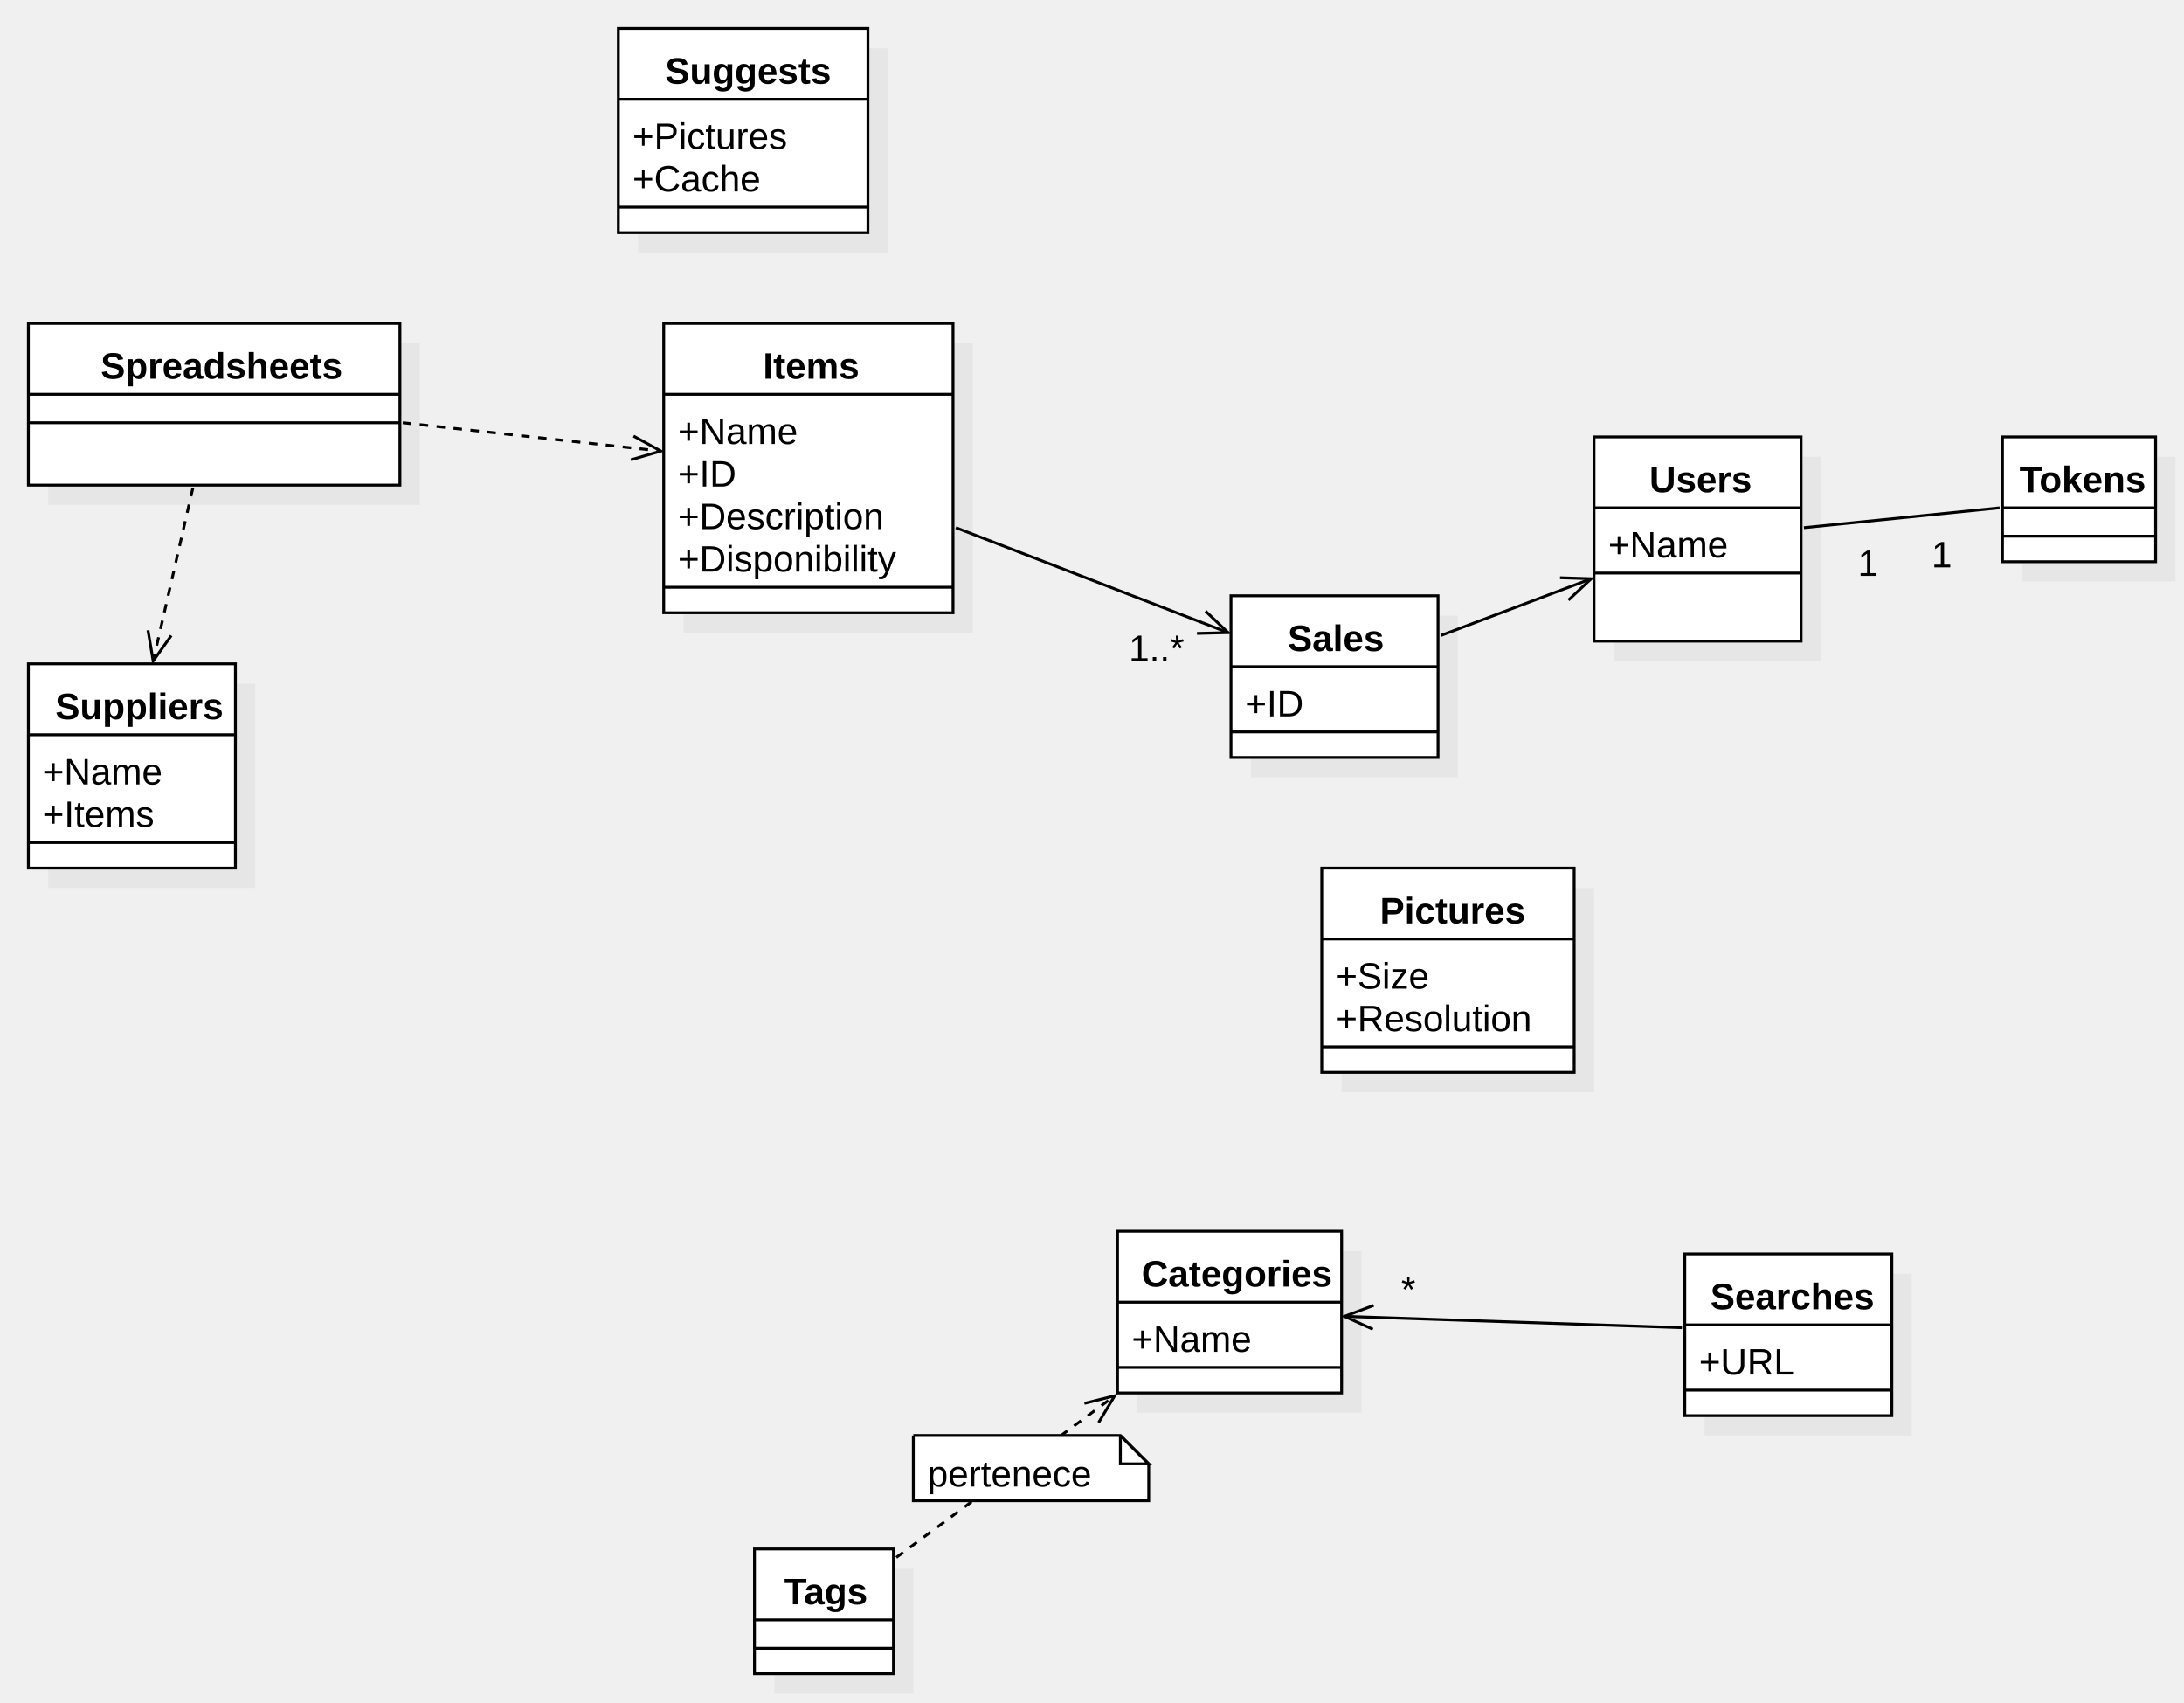
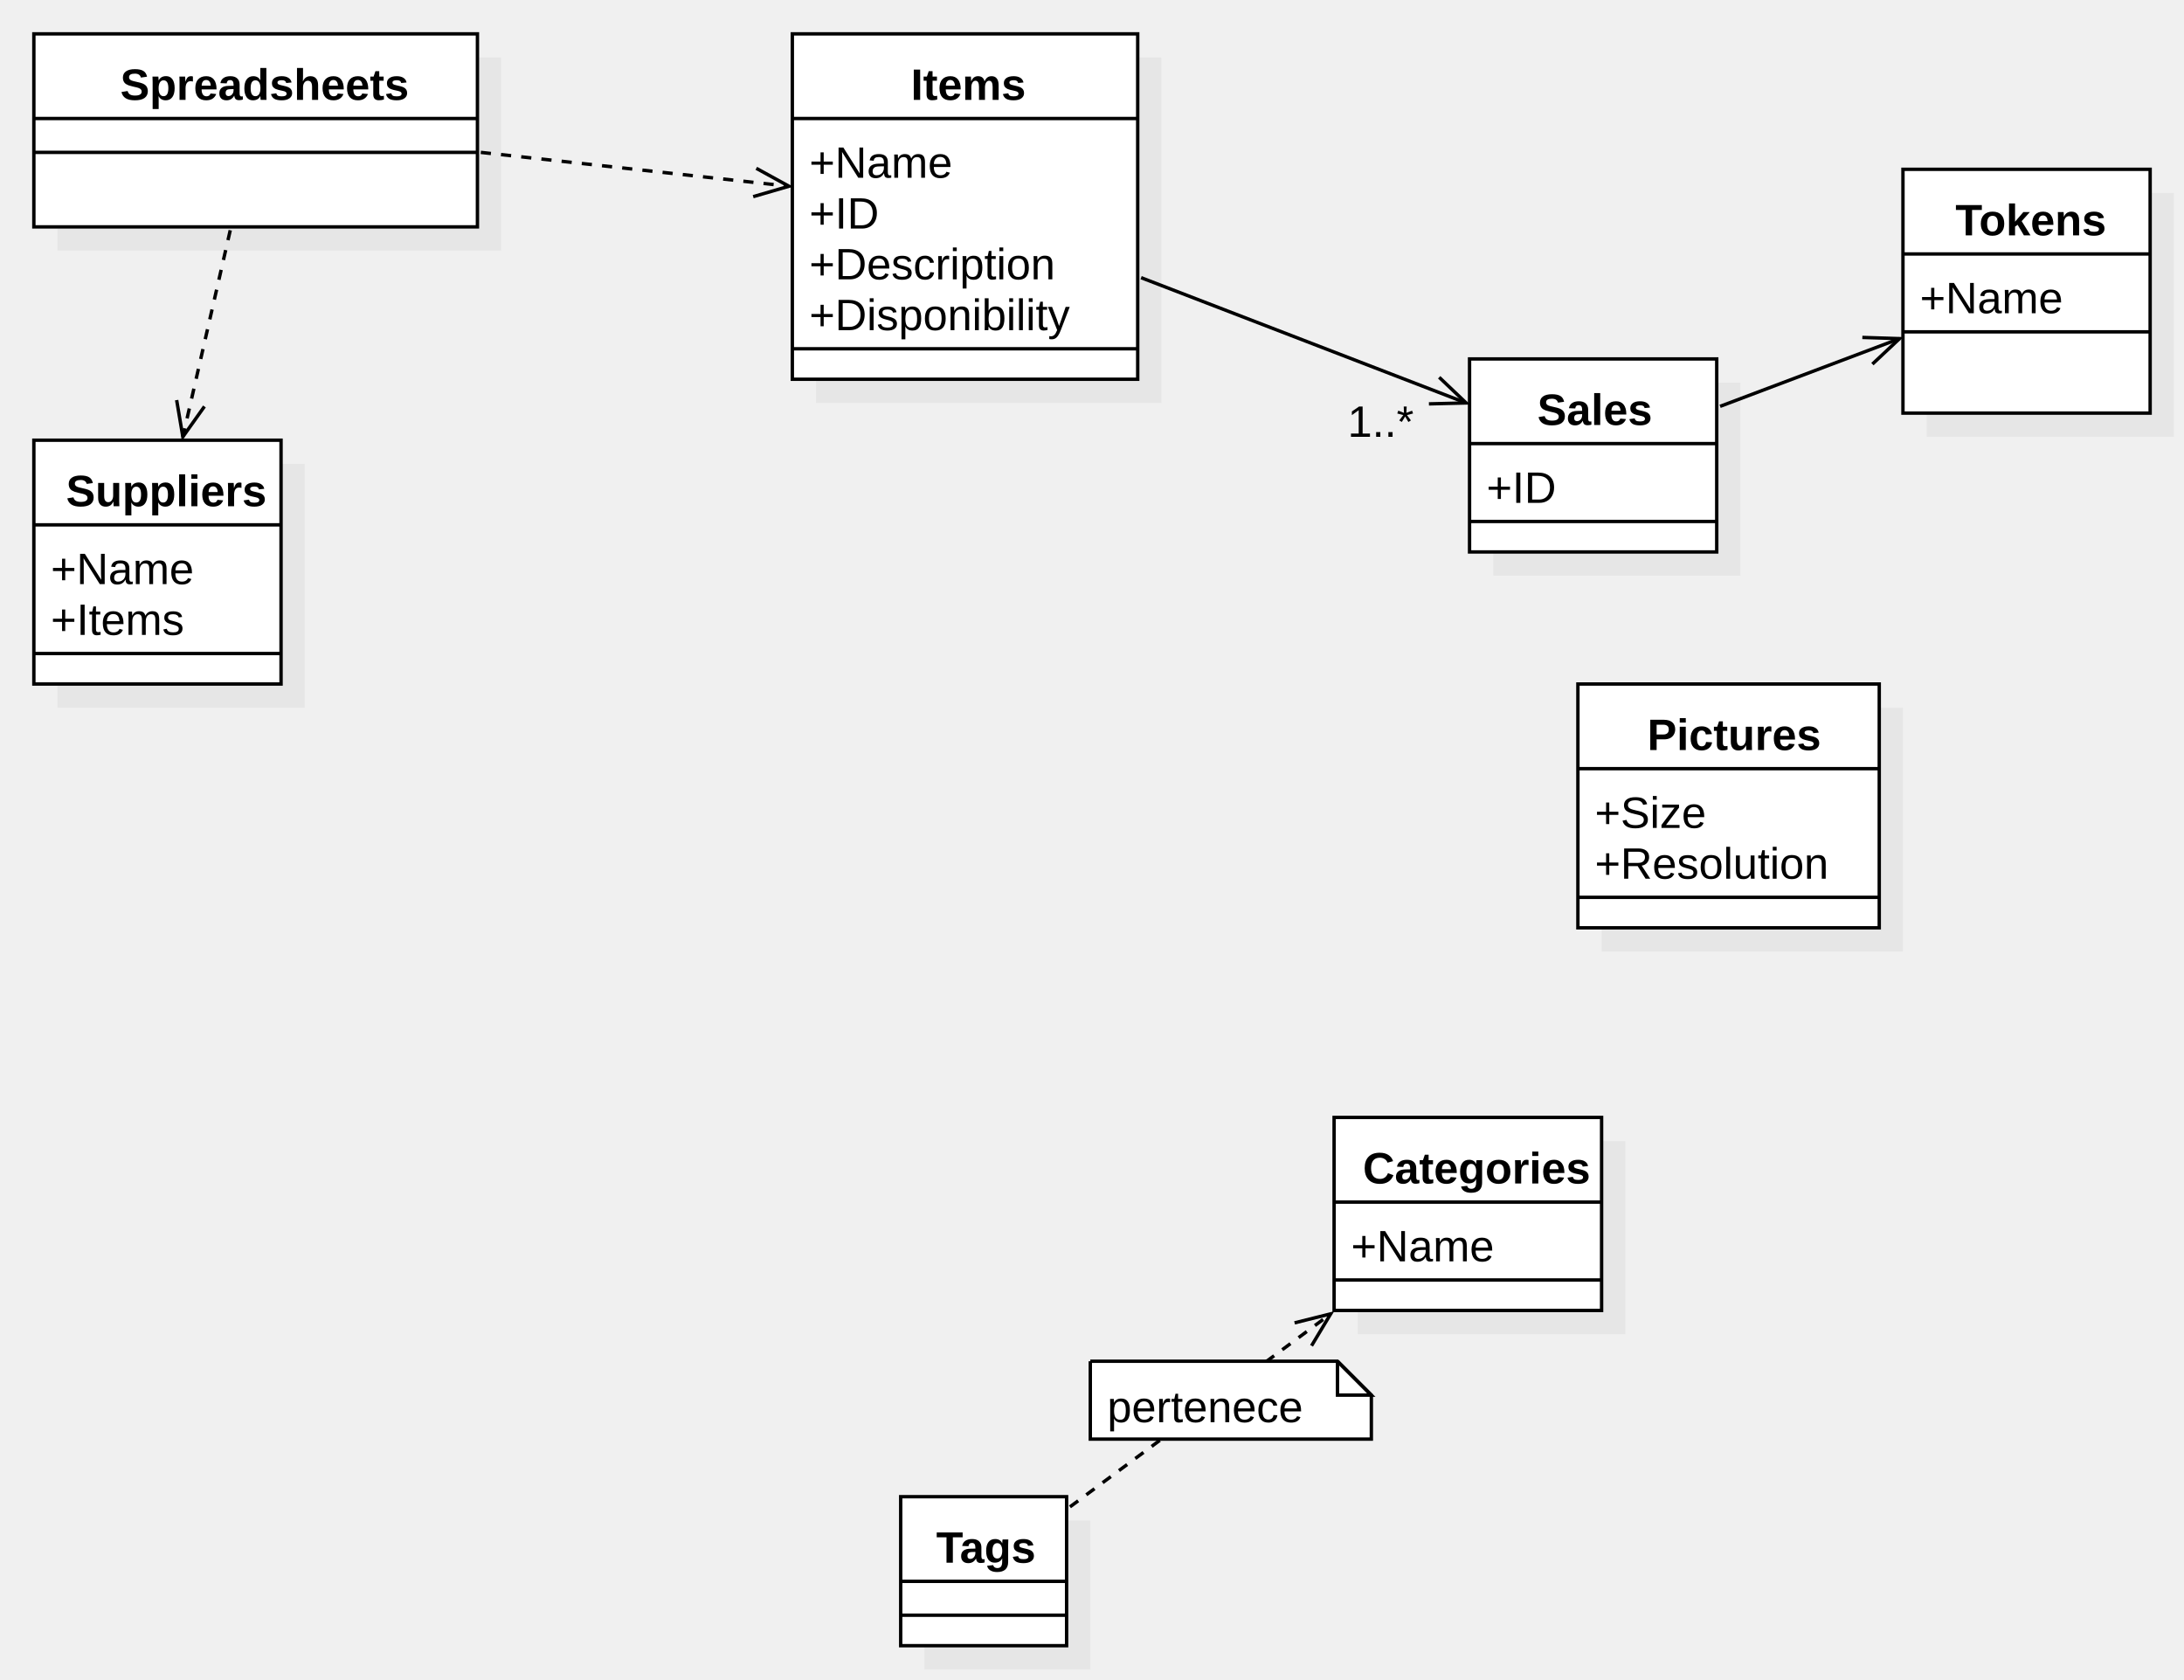
- <svg xmlns="http://www.w3.org/2000/svg" version="1.1" width="770" height="600">
+ <svg xmlns="http://www.w3.org/2000/svg" version="1.1" width="645" height="496">
  <defs />
  <g>
-     <g transform="translate(-46,2) scale(1,1)">
+     <g transform="translate(-46,-102) scale(1,1)">
      <rect fill="#C0C0C0" stroke="none" x="287" y="119" width="102" height="102" opacity="0.2" />
    </g>
-     <g transform="translate(-46,2) scale(1,1)">
+     <g transform="translate(-46,-102) scale(1,1)">
      <rect fill="#ffffff" stroke="none" x="280" y="112" width="102" height="102" />
    </g>
-     <g transform="translate(-46,2) scale(1,1)">
+     <g transform="translate(-46,-102) scale(1,1)">
      <path fill="none" stroke="#000000" d="M 280 112 L 382 112 L 382 214 L 280 214 L 280 112 Z Z" stroke-miterlimit="10" />
    </g>
-     <g transform="translate(-46,2) scale(1,1)">
+     <g transform="translate(-46,-102) scale(1,1)">
      <path fill="none" stroke="#000000" d="M 280 137 L 382 137" stroke-miterlimit="10" />
    </g>
-     <g transform="translate(-46,2) scale(1,1)">
+     <g transform="translate(-46,-102) scale(1,1)">
      <path fill="none" stroke="#000000" d="M 280 205 L 382 205" stroke-miterlimit="10" />
    </g>
-     <g transform="translate(-46,2) scale(1,1)">
+     <g transform="translate(-46,-102) scale(1,1)">
      <g>
        <path fill="none" stroke="none" />
        <text fill="#000000" stroke="none" font-family="Arial" font-size="13px" font-style="normal" font-weight="bold" text-decoration="none" x="315" y="131.5">Items</text>
      </g>
    </g>
-     <g transform="translate(-46,2) scale(1,1)">
+     <g transform="translate(-46,-102) scale(1,1)">
      <g>
        <path fill="none" stroke="none" />
        <text fill="#000000" stroke="none" font-family="Arial" font-size="13px" font-style="normal" font-weight="normal" text-decoration="none" x="285" y="154.5">+Name</text>
      </g>
    </g>
-     <g transform="translate(-46,2) scale(1,1)">
+     <g transform="translate(-46,-102) scale(1,1)">
      <g>
        <path fill="none" stroke="none" />
        <text fill="#000000" stroke="none" font-family="Arial" font-size="13px" font-style="normal" font-weight="normal" text-decoration="none" x="285" y="169.5">+ID</text>
      </g>
    </g>
-     <g transform="translate(-46,2) scale(1,1)">
+     <g transform="translate(-46,-102) scale(1,1)">
      <g>
        <path fill="none" stroke="none" />
        <text fill="#000000" stroke="none" font-family="Arial" font-size="13px" font-style="normal" font-weight="normal" text-decoration="none" x="285" y="184.5">+Description</text>
      </g>
    </g>
-     <g transform="translate(-46,2) scale(1,1)">
+     <g transform="translate(-46,-102) scale(1,1)">
      <g>
        <path fill="none" stroke="none" />
        <text fill="#000000" stroke="none" font-family="Arial" font-size="13px" font-style="normal" font-weight="normal" text-decoration="none" x="285" y="199.5">+Disponibility</text>
      </g>
    </g>
-     <g transform="translate(-46,2) scale(1,1)">
+     <g transform="translate(-46,-102) scale(1,1)">
      <rect fill="#C0C0C0" stroke="none" x="63" y="239" width="73" height="72" opacity="0.2" />
    </g>
-     <g transform="translate(-46,2) scale(1,1)">
+     <g transform="translate(-46,-102) scale(1,1)">
      <rect fill="#ffffff" stroke="none" x="56" y="232" width="73" height="72" />
    </g>
-     <g transform="translate(-46,2) scale(1,1)">
+     <g transform="translate(-46,-102) scale(1,1)">
      <path fill="none" stroke="#000000" d="M 56 232 L 129 232 L 129 304 L 56 304 L 56 232 Z Z" stroke-miterlimit="10" />
    </g>
-     <g transform="translate(-46,2) scale(1,1)">
+     <g transform="translate(-46,-102) scale(1,1)">
      <path fill="none" stroke="#000000" d="M 56 257 L 129 257" stroke-miterlimit="10" />
    </g>
-     <g transform="translate(-46,2) scale(1,1)">
+     <g transform="translate(-46,-102) scale(1,1)">
      <path fill="none" stroke="#000000" d="M 56 295 L 129 295" stroke-miterlimit="10" />
    </g>
-     <g transform="translate(-46,2) scale(1,1)">
+     <g transform="translate(-46,-102) scale(1,1)">
      <g>
        <path fill="none" stroke="none" />
        <text fill="#000000" stroke="none" font-family="Arial" font-size="13px" font-style="normal" font-weight="bold" text-decoration="none" x="65.5" y="251.5">Suppliers</text>
      </g>
    </g>
-     <g transform="translate(-46,2) scale(1,1)">
+     <g transform="translate(-46,-102) scale(1,1)">
      <g>
        <path fill="none" stroke="none" />
        <text fill="#000000" stroke="none" font-family="Arial" font-size="13px" font-style="normal" font-weight="normal" text-decoration="none" x="61" y="274.5">+Name</text>
      </g>
    </g>
-     <g transform="translate(-46,2) scale(1,1)">
+     <g transform="translate(-46,-102) scale(1,1)">
      <g>
        <path fill="none" stroke="none" />
        <text fill="#000000" stroke="none" font-family="Arial" font-size="13px" font-style="normal" font-weight="normal" text-decoration="none" x="61" y="289.5">+Items</text>
      </g>
    </g>
-     <g transform="translate(-46,2) scale(1,1)">
+     <g transform="translate(-46,-102) scale(1,1)">
      <rect fill="#C0C0C0" stroke="none" x="487" y="215" width="73" height="57" opacity="0.2" />
    </g>
-     <g transform="translate(-46,2) scale(1,1)">
+     <g transform="translate(-46,-102) scale(1,1)">
      <rect fill="#ffffff" stroke="none" x="480" y="208" width="73" height="57" />
    </g>
-     <g transform="translate(-46,2) scale(1,1)">
+     <g transform="translate(-46,-102) scale(1,1)">
      <path fill="none" stroke="#000000" d="M 480 208 L 553 208 L 553 265 L 480 265 L 480 208 Z Z" stroke-miterlimit="10" />
    </g>
-     <g transform="translate(-46,2) scale(1,1)">
+     <g transform="translate(-46,-102) scale(1,1)">
      <path fill="none" stroke="#000000" d="M 480 233 L 553 233" stroke-miterlimit="10" />
    </g>
-     <g transform="translate(-46,2) scale(1,1)">
+     <g transform="translate(-46,-102) scale(1,1)">
      <path fill="none" stroke="#000000" d="M 480 256 L 553 256" stroke-miterlimit="10" />
    </g>
-     <g transform="translate(-46,2) scale(1,1)">
+     <g transform="translate(-46,-102) scale(1,1)">
      <g>
        <path fill="none" stroke="none" />
        <text fill="#000000" stroke="none" font-family="Arial" font-size="13px" font-style="normal" font-weight="bold" text-decoration="none" x="500" y="227.5">Sales</text>
      </g>
    </g>
-     <g transform="translate(-46,2) scale(1,1)">
+     <g transform="translate(-46,-102) scale(1,1)">
      <g>
        <path fill="none" stroke="none" />
        <text fill="#000000" stroke="none" font-family="Arial" font-size="13px" font-style="normal" font-weight="normal" text-decoration="none" x="485" y="250.5">+ID</text>
      </g>
    </g>
-     <g transform="translate(-46,2) scale(1,1)">
-       <rect fill="#C0C0C0" stroke="none" x="647" y="447" width="73" height="57" opacity="0.2" />
-     </g>
-     <g transform="translate(-46,2) scale(1,1)">
-       <rect fill="#ffffff" stroke="none" x="640" y="440" width="73" height="57" />
-     </g>
-     <g transform="translate(-46,2) scale(1,1)">
-       <path fill="none" stroke="#000000" d="M 640 440 L 713 440 L 713 497 L 640 497 L 640 440 Z Z" stroke-miterlimit="10" />
-     </g>
-     <g transform="translate(-46,2) scale(1,1)">
-       <path fill="none" stroke="#000000" d="M 640 465 L 713 465" stroke-miterlimit="10" />
-     </g>
-     <g transform="translate(-46,2) scale(1,1)">
-       <path fill="none" stroke="#000000" d="M 640 488 L 713 488" stroke-miterlimit="10" />
-     </g>
-     <g transform="translate(-46,2) scale(1,1)">
-       <g>
-         <path fill="none" stroke="none" />
-         <text fill="#000000" stroke="none" font-family="Arial" font-size="13px" font-style="normal" font-weight="bold" text-decoration="none" x="649" y="459.5">Searches</text>
-       </g>
-     </g>
-     <g transform="translate(-46,2) scale(1,1)">
-       <g>
-         <path fill="none" stroke="none" />
-         <text fill="#000000" stroke="none" font-family="Arial" font-size="13px" font-style="normal" font-weight="normal" text-decoration="none" x="645" y="482.5">+URL</text>
-       </g>
-     </g>
-     <g transform="translate(-46,2) scale(1,1)">
+     <g transform="translate(-46,-102) scale(1,1)">
      <rect fill="#C0C0C0" stroke="none" x="447" y="439" width="79" height="57" opacity="0.2" />
    </g>
-     <g transform="translate(-46,2) scale(1,1)">
+     <g transform="translate(-46,-102) scale(1,1)">
      <rect fill="#ffffff" stroke="none" x="440" y="432" width="79" height="57" />
    </g>
-     <g transform="translate(-46,2) scale(1,1)">
+     <g transform="translate(-46,-102) scale(1,1)">
      <path fill="none" stroke="#000000" d="M 440 432 L 519 432 L 519 489 L 440 489 L 440 432 Z Z" stroke-miterlimit="10" />
    </g>
-     <g transform="translate(-46,2) scale(1,1)">
+     <g transform="translate(-46,-102) scale(1,1)">
      <path fill="none" stroke="#000000" d="M 440 457 L 519 457" stroke-miterlimit="10" />
    </g>
-     <g transform="translate(-46,2) scale(1,1)">
+     <g transform="translate(-46,-102) scale(1,1)">
      <path fill="none" stroke="#000000" d="M 440 480 L 519 480" stroke-miterlimit="10" />
    </g>
-     <g transform="translate(-46,2) scale(1,1)">
+     <g transform="translate(-46,-102) scale(1,1)">
      <g>
        <path fill="none" stroke="none" />
        <text fill="#000000" stroke="none" font-family="Arial" font-size="13px" font-style="normal" font-weight="bold" text-decoration="none" x="448.5" y="451.5">Categories</text>
      </g>
    </g>
-     <g transform="translate(-46,2) scale(1,1)">
+     <g transform="translate(-46,-102) scale(1,1)">
      <g>
        <path fill="none" stroke="none" />
        <text fill="#000000" stroke="none" font-family="Arial" font-size="13px" font-style="normal" font-weight="normal" text-decoration="none" x="445" y="474.5">+Name</text>
      </g>
    </g>
-     <g transform="translate(-46,2) scale(1,1)">
+     <g transform="translate(-46,-102) scale(1,1)">
      <rect fill="#C0C0C0" stroke="none" x="319" y="551" width="49" height="44" opacity="0.2" />
    </g>
-     <g transform="translate(-46,2) scale(1,1)">
+     <g transform="translate(-46,-102) scale(1,1)">
      <rect fill="#ffffff" stroke="none" x="312" y="544" width="49" height="44" />
    </g>
-     <g transform="translate(-46,2) scale(1,1)">
+     <g transform="translate(-46,-102) scale(1,1)">
      <path fill="none" stroke="#000000" d="M 312 544 L 361 544 L 361 588 L 312 588 L 312 544 Z Z" stroke-miterlimit="10" />
    </g>
-     <g transform="translate(-46,2) scale(1,1)">
+     <g transform="translate(-46,-102) scale(1,1)">
      <path fill="none" stroke="#000000" d="M 312 569 L 361 569" stroke-miterlimit="10" />
    </g>
-     <g transform="translate(-46,2) scale(1,1)">
+     <g transform="translate(-46,-102) scale(1,1)">
      <path fill="none" stroke="#000000" d="M 312 579 L 361 579" stroke-miterlimit="10" />
    </g>
-     <g transform="translate(-46,2) scale(1,1)">
+     <g transform="translate(-46,-102) scale(1,1)">
      <g>
        <path fill="none" stroke="none" />
        <text fill="#000000" stroke="none" font-family="Arial" font-size="13px" font-style="normal" font-weight="bold" text-decoration="none" x="322.5" y="563.5">Tags</text>
      </g>
    </g>
-     <g transform="translate(-46,2) scale(1,1)">
+     <g transform="translate(-46,-102) scale(1,1)">
      <rect fill="#C0C0C0" stroke="none" x="63" y="119" width="131" height="57" opacity="0.2" />
    </g>
-     <g transform="translate(-46,2) scale(1,1)">
+     <g transform="translate(-46,-102) scale(1,1)">
      <rect fill="#ffffff" stroke="none" x="56" y="112" width="131" height="57" />
    </g>
-     <g transform="translate(-46,2) scale(1,1)">
+     <g transform="translate(-46,-102) scale(1,1)">
      <path fill="none" stroke="#000000" d="M 56 112 L 187 112 L 187 169 L 56 169 L 56 112 Z Z" stroke-miterlimit="10" />
    </g>
-     <g transform="translate(-46,2) scale(1,1)">
+     <g transform="translate(-46,-102) scale(1,1)">
      <path fill="none" stroke="#000000" d="M 56 137 L 187 137" stroke-miterlimit="10" />
    </g>
-     <g transform="translate(-46,2) scale(1,1)">
+     <g transform="translate(-46,-102) scale(1,1)">
      <path fill="none" stroke="#000000" d="M 56 147 L 187 147" stroke-miterlimit="10" />
    </g>
-     <g transform="translate(-46,2) scale(1,1)">
+     <g transform="translate(-46,-102) scale(1,1)">
      <g>
        <path fill="none" stroke="none" />
        <text fill="#000000" stroke="none" font-family="Arial" font-size="13px" font-style="normal" font-weight="bold" text-decoration="none" x="81.5" y="131.5">Spreadsheets</text>
      </g>
    </g>
-     <g transform="translate(-46,2) scale(1,1)">
+     <g transform="translate(-46,-102) scale(1,1)">
      <rect fill="#C0C0C0" stroke="none" x="519" y="311" width="89" height="72" opacity="0.2" />
    </g>
-     <g transform="translate(-46,2) scale(1,1)">
+     <g transform="translate(-46,-102) scale(1,1)">
      <rect fill="#ffffff" stroke="none" x="512" y="304" width="89" height="72" />
    </g>
-     <g transform="translate(-46,2) scale(1,1)">
+     <g transform="translate(-46,-102) scale(1,1)">
      <path fill="none" stroke="#000000" d="M 512 304 L 601 304 L 601 376 L 512 376 L 512 304 Z Z" stroke-miterlimit="10" />
    </g>
-     <g transform="translate(-46,2) scale(1,1)">
+     <g transform="translate(-46,-102) scale(1,1)">
      <path fill="none" stroke="#000000" d="M 512 329 L 601 329" stroke-miterlimit="10" />
    </g>
-     <g transform="translate(-46,2) scale(1,1)">
+     <g transform="translate(-46,-102) scale(1,1)">
      <path fill="none" stroke="#000000" d="M 512 367 L 601 367" stroke-miterlimit="10" />
    </g>
-     <g transform="translate(-46,2) scale(1,1)">
+     <g transform="translate(-46,-102) scale(1,1)">
      <g>
        <path fill="none" stroke="none" />
        <text fill="#000000" stroke="none" font-family="Arial" font-size="13px" font-style="normal" font-weight="bold" text-decoration="none" x="532.5" y="323.5">Pictures</text>
      </g>
    </g>
-     <g transform="translate(-46,2) scale(1,1)">
+     <g transform="translate(-46,-102) scale(1,1)">
      <g>
        <path fill="none" stroke="none" />
        <text fill="#000000" stroke="none" font-family="Arial" font-size="13px" font-style="normal" font-weight="normal" text-decoration="none" x="517" y="346.5">+Size</text>
      </g>
    </g>
-     <g transform="translate(-46,2) scale(1,1)">
+     <g transform="translate(-46,-102) scale(1,1)">
      <g>
        <path fill="none" stroke="none" />
        <text fill="#000000" stroke="none" font-family="Arial" font-size="13px" font-style="normal" font-weight="normal" text-decoration="none" x="517" y="361.5">+Resolution</text>
      </g>
    </g>
-     <g transform="translate(-46,2) scale(1,1)">
+     <g transform="translate(-46,-102) scale(1,1)">
      <rect fill="#C0C0C0" stroke="none" x="615" y="159" width="73" height="72" opacity="0.2" />
    </g>
-     <g transform="translate(-46,2) scale(1,1)">
+     <g transform="translate(-46,-102) scale(1,1)">
      <rect fill="#ffffff" stroke="none" x="608" y="152" width="73" height="72" />
    </g>
-     <g transform="translate(-46,2) scale(1,1)">
+     <g transform="translate(-46,-102) scale(1,1)">
      <path fill="none" stroke="#000000" d="M 608 152 L 681 152 L 681 224 L 608 224 L 608 152 Z Z" stroke-miterlimit="10" />
    </g>
-     <g transform="translate(-46,2) scale(1,1)">
+     <g transform="translate(-46,-102) scale(1,1)">
      <path fill="none" stroke="#000000" d="M 608 177 L 681 177" stroke-miterlimit="10" />
    </g>
-     <g transform="translate(-46,2) scale(1,1)">
+     <g transform="translate(-46,-102) scale(1,1)">
      <path fill="none" stroke="#000000" d="M 608 200 L 681 200" stroke-miterlimit="10" />
    </g>
-     <g transform="translate(-46,2) scale(1,1)">
-       <g>
-         <path fill="none" stroke="none" />
-         <text fill="#000000" stroke="none" font-family="Arial" font-size="13px" font-style="normal" font-weight="bold" text-decoration="none" x="627.5" y="171.5">Users</text>
-       </g>
-     </g>
-     <g transform="translate(-46,2) scale(1,1)">
+     <g transform="translate(-46,-102) scale(1,1)">
+       <g>
+         <path fill="none" stroke="none" />
+         <text fill="#000000" stroke="none" font-family="Arial" font-size="13px" font-style="normal" font-weight="bold" text-decoration="none" x="623.5" y="171.5">Tokens</text>
+       </g>
+     </g>
+     <g transform="translate(-46,-102) scale(1,1)">
      <g>
        <path fill="none" stroke="none" />
        <text fill="#000000" stroke="none" font-family="Arial" font-size="13px" font-style="normal" font-weight="normal" text-decoration="none" x="613" y="194.5">+Name</text>
      </g>
    </g>
-     <g transform="translate(-46,2) scale(1,1)">
-       <rect fill="#C0C0C0" stroke="none" x="759" y="159" width="54" height="44" opacity="0.2" />
-     </g>
-     <g transform="translate(-46,2) scale(1,1)">
-       <rect fill="#ffffff" stroke="none" x="752" y="152" width="54" height="44" />
-     </g>
-     <g transform="translate(-46,2) scale(1,1)">
-       <path fill="none" stroke="#000000" d="M 752 152 L 806 152 L 806 196 L 752 196 L 752 152 Z Z" stroke-miterlimit="10" />
-     </g>
-     <g transform="translate(-46,2) scale(1,1)">
-       <path fill="none" stroke="#000000" d="M 752 177 L 806 177" stroke-miterlimit="10" />
-     </g>
-     <g transform="translate(-46,2) scale(1,1)">
-       <path fill="none" stroke="#000000" d="M 752 187 L 806 187" stroke-miterlimit="10" />
-     </g>
-     <g transform="translate(-46,2) scale(1,1)">
-       <g>
-         <path fill="none" stroke="none" />
-         <text fill="#000000" stroke="none" font-family="Arial" font-size="13px" font-style="normal" font-weight="bold" text-decoration="none" x="758" y="171.5">Tokens</text>
-       </g>
-     </g>
-     <g transform="translate(-46,2) scale(1,1)">
-       <path fill="none" stroke="#000000" d="M 682 184 L 751 177" stroke-miterlimit="10" />
-     </g>
-     <g transform="translate(-46,2) scale(1,1)">
-       <g>
-         <path fill="none" stroke="none" />
-         <text fill="#000000" stroke="none" font-family="Arial" font-size="13px" font-style="normal" font-weight="normal" text-decoration="none" x="701" y="201">1</text>
-       </g>
-     </g>
-     <g transform="translate(-46,2) scale(1,1)">
-       <g>
-         <path fill="none" stroke="none" />
-         <text fill="#000000" stroke="none" font-family="Arial" font-size="13px" font-style="normal" font-weight="normal" text-decoration="none" x="727" y="198">1</text>
-       </g>
-     </g>
-     <g transform="translate(-46,2) scale(1,1)">
+     <g transform="translate(-46,-102) scale(1,1)">
      <path fill="none" stroke="#000000" d="M 362 547 L 439 490" stroke-miterlimit="10" stroke-dasharray="3" />
    </g>
-     <g transform="translate(-46,2) scale(1,1)">
+     <g transform="translate(-46,-102) scale(1,1)">
      <path fill="none" stroke="#000000" d="M 433.336 499.43 L 439 490 L 428.327 492.663" stroke-miterlimit="10" />
    </g>
-     <g transform="translate(-46,2) scale(1,1)">
+     <g transform="translate(-46,-102) scale(1,1)">
      <path fill="none" stroke="#000000" d="M 188 147 L 279 157" stroke-miterlimit="10" stroke-dasharray="3" />
    </g>
-     <g transform="translate(-46,2) scale(1,1)">
+     <g transform="translate(-46,-102) scale(1,1)">
      <path fill="none" stroke="#000000" d="M 268.438 160.074 L 279 157 L 269.358 151.706" stroke-miterlimit="10" />
    </g>
-     <g transform="translate(-46,2) scale(1,1)">
+     <g transform="translate(-46,-102) scale(1,1)">
      <path fill="none" stroke="#000000" d="M 114 170 L 100 231" stroke-miterlimit="10" stroke-dasharray="3" />
    </g>
-     <g transform="translate(-46,2) scale(1,1)">
+     <g transform="translate(-46,-102) scale(1,1)">
      <path fill="none" stroke="#000000" d="M 98.17 220.153 L 100 231 L 106.376 222.036" stroke-miterlimit="10" />
    </g>
-     <g transform="translate(-46,2) scale(1,1)">
+     <g transform="translate(-46,-102) scale(1,1)">
      <path fill="none" stroke="#000000" d="M 554 222 L 607 202" stroke-miterlimit="10" />
    </g>
-     <g transform="translate(-46,2) scale(1,1)">
+     <g transform="translate(-46,-102) scale(1,1)">
      <path fill="none" stroke="#000000" d="M 598.978 209.526 L 607 202 L 596.006 201.65" stroke-miterlimit="10" />
    </g>
-     <g transform="translate(-46,2) scale(1,1)">
+     <g transform="translate(-46,-102) scale(1,1)">
      <path fill="none" stroke="#000000" d="M 383 184 L 479 221" stroke-miterlimit="10" />
    </g>
-     <g transform="translate(-46,2) scale(1,1)">
+     <g transform="translate(-46,-102) scale(1,1)">
      <path fill="none" stroke="#000000" d="M 468.003 221.273 L 479 221 L 471.031 213.417" stroke-miterlimit="10" />
    </g>
-     <g transform="translate(-46,2) scale(1,1)">
+     <g transform="translate(-46,-102) scale(1,1)">
      <g>
        <path fill="none" stroke="none" />
        <text fill="#000000" stroke="none" font-family="Arial" font-size="13px" font-style="normal" font-weight="normal" text-decoration="none" x="444" y="231">1..*</text>
      </g>
    </g>
-     <g transform="translate(-46,2) scale(1,1)">
-       <path fill="none" stroke="#000000" d="M 639 466 L 520 462" stroke-miterlimit="10" />
-     </g>
-     <g transform="translate(-46,2) scale(1,1)">
-       <path fill="none" stroke="#000000" d="M 530.298 458.134 L 520 462 L 530.016 466.549" stroke-miterlimit="10" />
-     </g>
-     <g transform="translate(-46,2) scale(1,1)">
-       <g>
-         <path fill="none" stroke="none" />
-         <text fill="#000000" stroke="none" font-family="Arial" font-size="13px" font-style="normal" font-weight="normal" text-decoration="none" x="540" y="457">*</text>
-       </g>
-     </g>
-     <g transform="translate(-46,2) scale(1,1)">
+     <g transform="translate(-46,-102) scale(1,1)">
      <path fill="#ffffff" stroke="none" d="M 368 504 L 441 504 L 451 514 L 451 527 L 368 527 L 368 504" />
    </g>
-     <g transform="translate(-46,2) scale(1,1)">
+     <g transform="translate(-46,-102) scale(1,1)">
      <path fill="none" stroke="#000000" d="M 368 504 L 441 504 L 451 514 L 451 527 L 368 527 L 368 504 L 368 504" stroke-miterlimit="10" />
    </g>
-     <g transform="translate(-46,2) scale(1,1)">
+     <g transform="translate(-46,-102) scale(1,1)">
      <path fill="none" stroke="#000000" d="M 441 504 L 441 514 L 451 514 L 441 504" stroke-miterlimit="10" />
    </g>
-     <g transform="translate(-46,2) scale(1,1)">
+     <g transform="translate(-46,-102) scale(1,1)">
      <g>
        <path fill="none" stroke="none" />
        <text fill="#000000" stroke="none" font-family="Arial" font-size="13px" font-style="normal" font-weight="normal" text-decoration="none" x="373" y="522">pertenece</text>
-       </g>
-     </g>
-     <g transform="translate(-46,2) scale(1,1)">
-       <rect fill="#C0C0C0" stroke="none" x="271" y="15" width="88" height="72" opacity="0.2" />
-     </g>
-     <g transform="translate(-46,2) scale(1,1)">
-       <rect fill="#ffffff" stroke="none" x="264" y="8" width="88" height="72" />
-     </g>
-     <g transform="translate(-46,2) scale(1,1)">
-       <path fill="none" stroke="#000000" d="M 264 8 L 352 8 L 352 80 L 264 80 L 264 8 Z Z" stroke-miterlimit="10" />
-     </g>
-     <g transform="translate(-46,2) scale(1,1)">
-       <path fill="none" stroke="#000000" d="M 264 33 L 352 33" stroke-miterlimit="10" />
-     </g>
-     <g transform="translate(-46,2) scale(1,1)">
-       <path fill="none" stroke="#000000" d="M 264 71 L 352 71" stroke-miterlimit="10" />
-     </g>
-     <g transform="translate(-46,2) scale(1,1)">
-       <g>
-         <path fill="none" stroke="none" />
-         <text fill="#000000" stroke="none" font-family="Arial" font-size="13px" font-style="normal" font-weight="bold" text-decoration="none" x="280.5" y="27.5">Suggests</text>
-       </g>
-     </g>
-     <g transform="translate(-46,2) scale(1,1)">
-       <g>
-         <path fill="none" stroke="none" />
-         <text fill="#000000" stroke="none" font-family="Arial" font-size="13px" font-style="normal" font-weight="normal" text-decoration="none" x="269" y="50.5">+Pictures</text>
-       </g>
-     </g>
-     <g transform="translate(-46,2) scale(1,1)">
-       <g>
-         <path fill="none" stroke="none" />
-         <text fill="#000000" stroke="none" font-family="Arial" font-size="13px" font-style="normal" font-weight="normal" text-decoration="none" x="269" y="65.5">+Cache</text>
      </g>
    </g>
  </g>
</svg>
